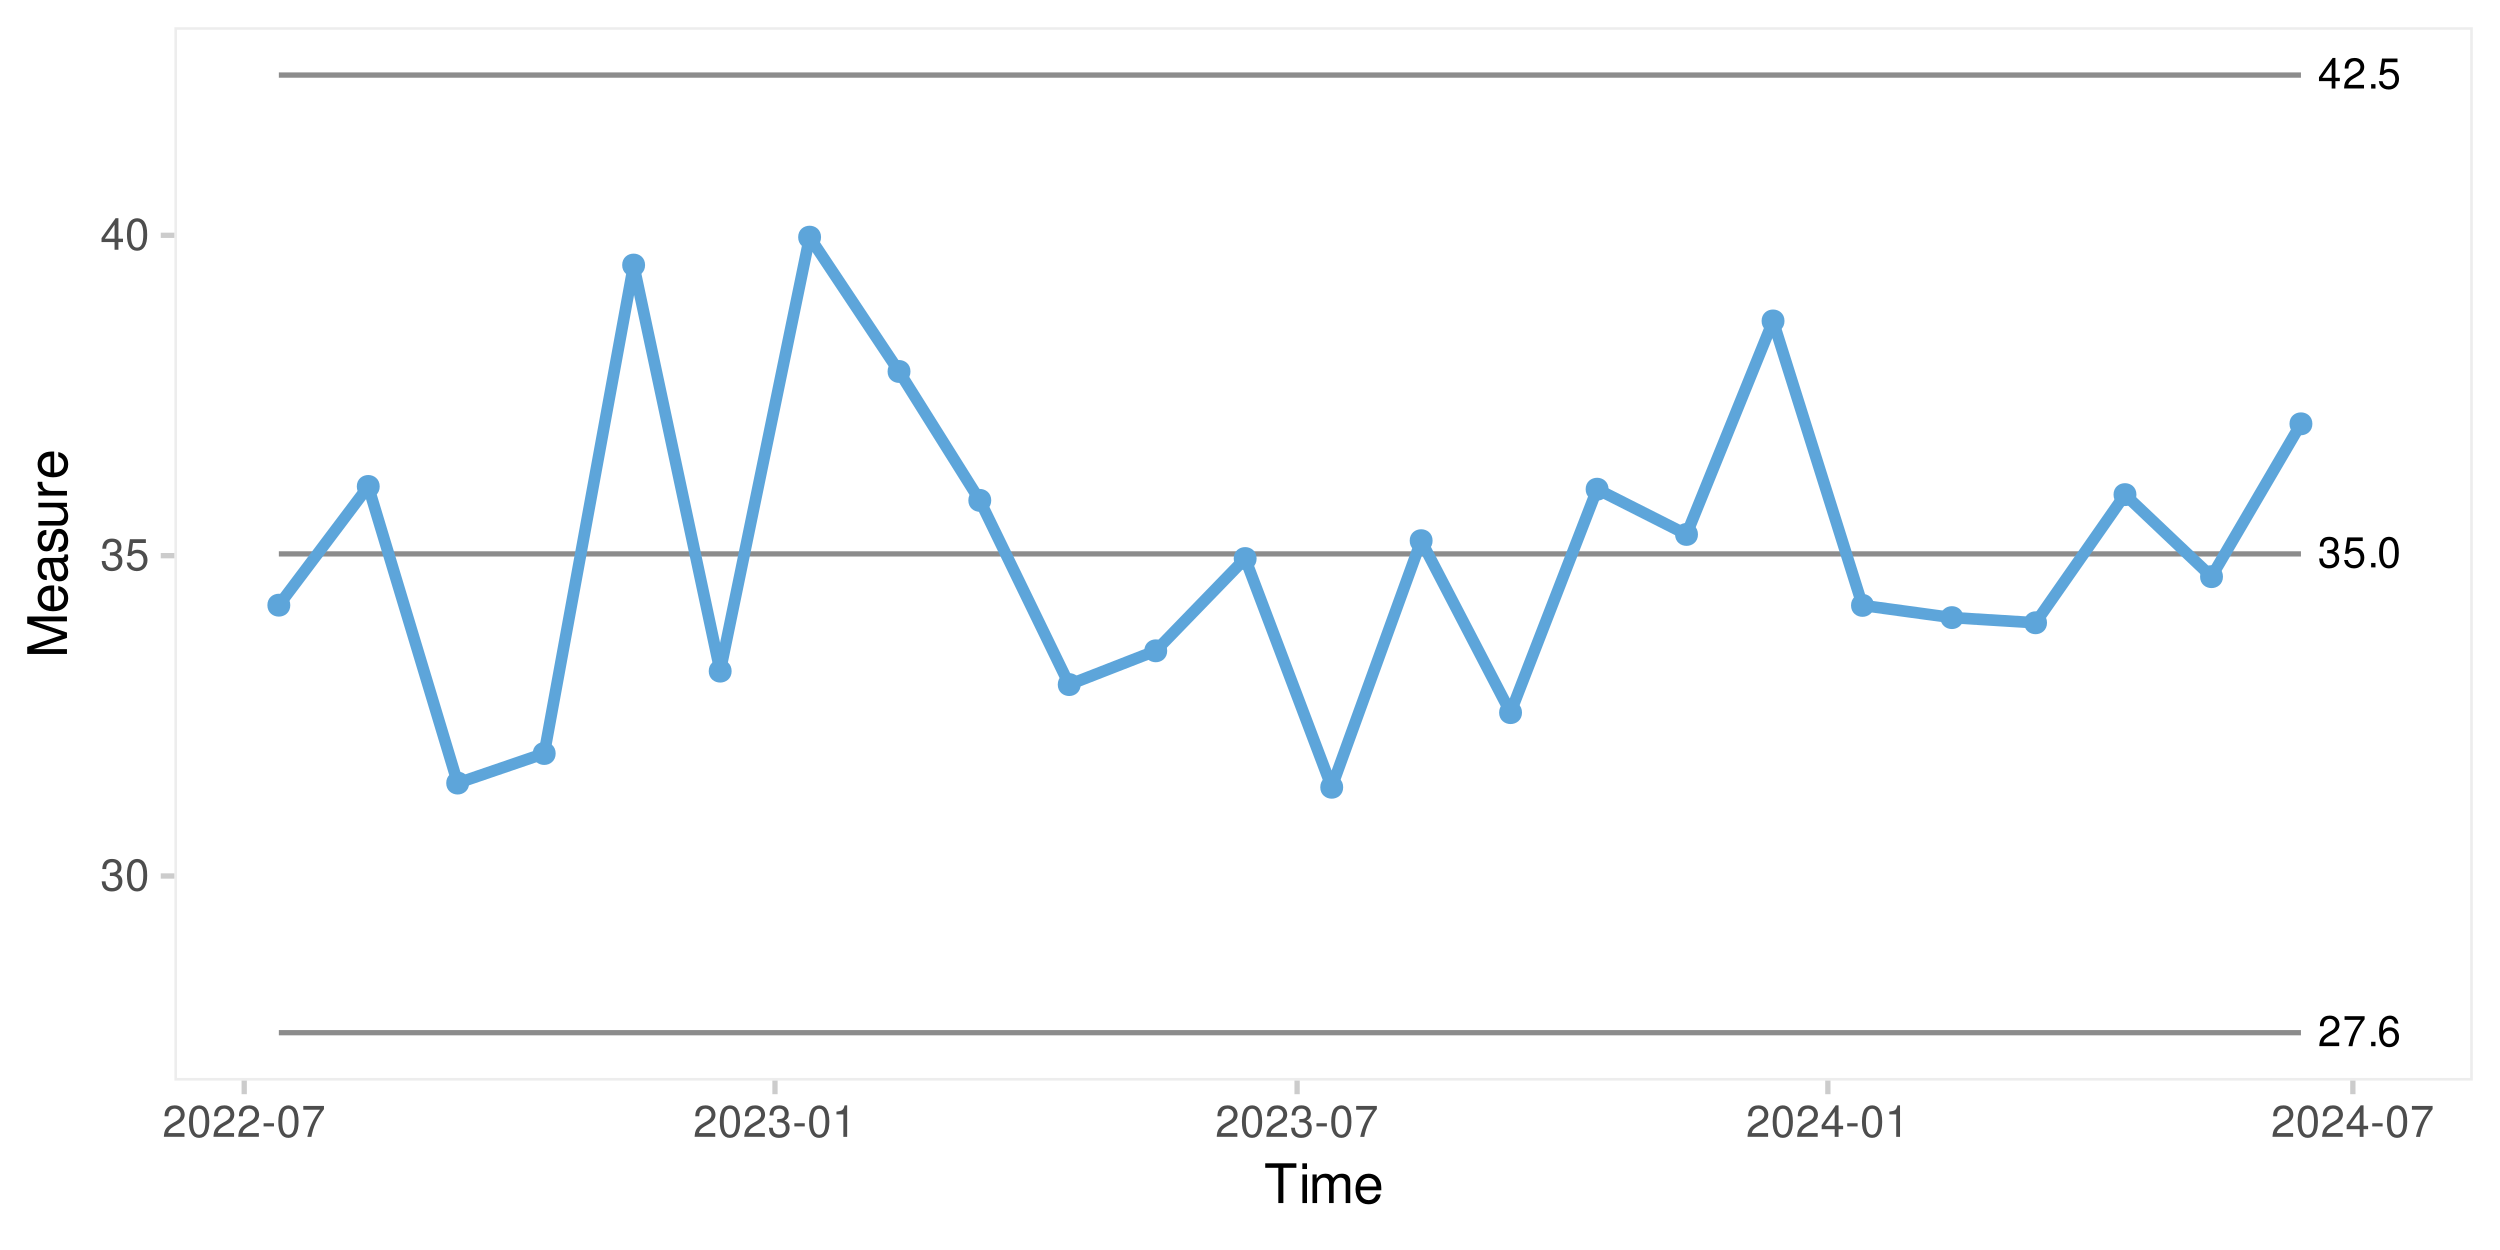
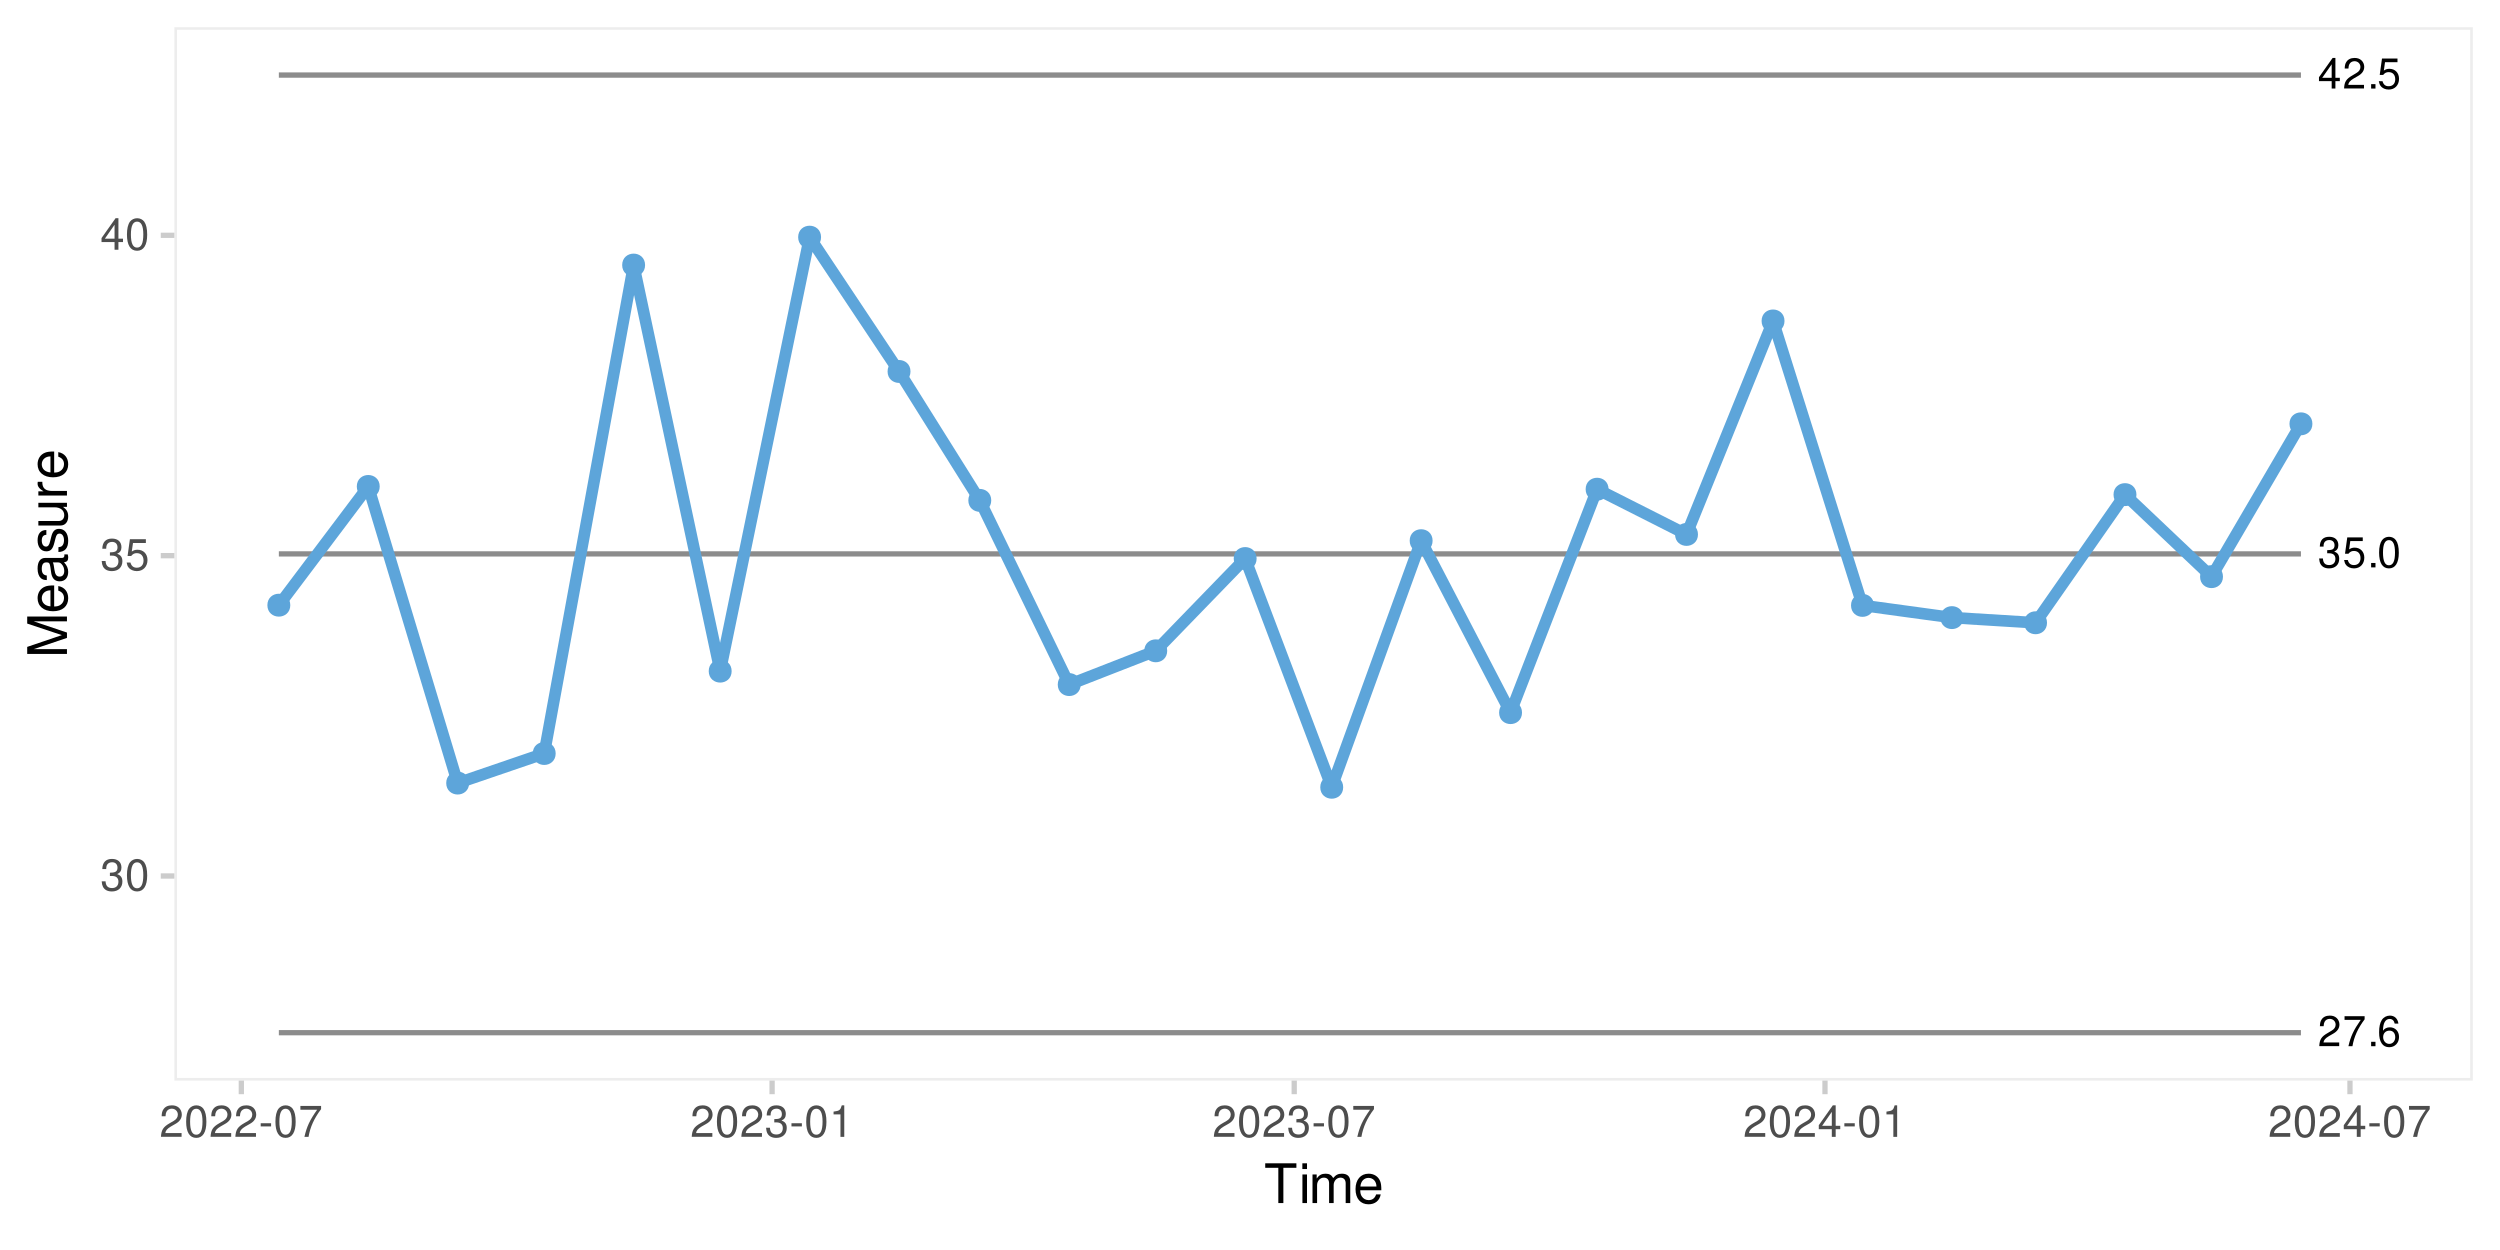
<svg xmlns="http://www.w3.org/2000/svg" xmlns:xlink="http://www.w3.org/1999/xlink" width="504pt" height="252pt" viewBox="0 0 504 252" version="1.1">
  <defs>
    <g>
      <symbol overflow="visible" id="glyph0-0">
        <path style="stroke:none;" d="" />
      </symbol>
      <symbol overflow="visible" id="glyph0-1">
        <path style="stroke:none;" d="M 4.312 -0.75 L 1.141 -0.75 C 1.219 -1.25 1.484 -1.578 2.234 -2.031 L 3.078 -2.516 C 3.922 -2.984 4.359 -3.609 4.359 -4.375 C 4.359 -4.875 4.156 -5.359 3.797 -5.688 C 3.438 -6.016 3 -6.172 2.422 -6.172 C 1.656 -6.172 1.078 -5.891 0.75 -5.359 C 0.531 -5.047 0.438 -4.656 0.422 -4.031 L 1.172 -4.031 C 1.203 -4.453 1.25 -4.703 1.359 -4.906 C 1.547 -5.281 1.938 -5.516 2.391 -5.516 C 3.078 -5.516 3.594 -5.016 3.594 -4.344 C 3.594 -3.859 3.312 -3.422 2.766 -3.125 L 1.984 -2.656 C 0.719 -1.938 0.359 -1.359 0.297 -0.016 L 4.312 -0.016 Z M 4.312 -0.75 " />
      </symbol>
      <symbol overflow="visible" id="glyph0-2">
        <path style="stroke:none;" d="M 4.438 -6.047 L 0.391 -6.047 L 0.391 -5.312 L 3.656 -5.312 C 2.219 -3.25 1.625 -1.984 1.172 0 L 1.984 0 C 2.312 -1.938 3.078 -3.594 4.438 -5.422 Z M 4.438 -6.047 " />
      </symbol>
      <symbol overflow="visible" id="glyph0-3">
        <path style="stroke:none;" d="M 1.625 -0.891 L 0.75 -0.891 L 0.75 0 L 1.625 0 Z M 1.625 -0.891 " />
      </symbol>
      <symbol overflow="visible" id="glyph0-4">
        <path style="stroke:none;" d="M 4.25 -4.562 C 4.109 -5.578 3.453 -6.172 2.531 -6.172 C 1.875 -6.172 1.266 -5.844 0.906 -5.297 C 0.531 -4.688 0.359 -3.938 0.359 -2.812 C 0.359 -1.781 0.516 -1.125 0.875 -0.578 C 1.203 -0.062 1.734 0.203 2.391 0.203 C 3.547 0.203 4.375 -0.672 4.375 -1.875 C 4.375 -3 3.609 -3.812 2.531 -3.812 C 1.922 -3.812 1.453 -3.578 1.141 -3.125 C 1.141 -4.656 1.625 -5.5 2.484 -5.5 C 3.016 -5.5 3.375 -5.156 3.5 -4.562 Z M 2.438 -3.141 C 3.156 -3.141 3.609 -2.625 3.609 -1.812 C 3.609 -1.031 3.094 -0.469 2.406 -0.469 C 1.703 -0.469 1.172 -1.062 1.172 -1.844 C 1.172 -2.609 1.688 -3.141 2.438 -3.141 Z M 2.438 -3.141 " />
      </symbol>
      <symbol overflow="visible" id="glyph0-5">
        <path style="stroke:none;" d="M 2.797 -1.5 L 2.797 0 L 3.547 0 L 3.547 -1.5 L 4.438 -1.5 L 4.438 -2.172 L 3.547 -2.172 L 3.547 -6.172 L 2.984 -6.172 L 0.234 -2.281 L 0.234 -1.5 Z M 2.797 -2.172 L 0.891 -2.172 L 2.797 -4.891 Z M 2.797 -2.172 " />
      </symbol>
      <symbol overflow="visible" id="glyph0-6">
        <path style="stroke:none;" d="M 4.062 -6.047 L 0.938 -6.047 L 0.484 -2.75 L 1.172 -2.75 C 1.531 -3.172 1.812 -3.312 2.297 -3.312 C 3.109 -3.312 3.609 -2.766 3.609 -1.875 C 3.609 -1 3.109 -0.469 2.281 -0.469 C 1.625 -0.469 1.234 -0.797 1.047 -1.484 L 0.297 -1.484 C 0.406 -0.984 0.484 -0.75 0.672 -0.531 C 1 -0.062 1.625 0.203 2.297 0.203 C 3.531 0.203 4.375 -0.688 4.375 -1.969 C 4.375 -3.172 3.578 -3.984 2.422 -3.984 C 2 -3.984 1.656 -3.875 1.312 -3.625 L 1.547 -5.312 L 4.062 -5.312 Z M 4.062 -6.047 " />
      </symbol>
      <symbol overflow="visible" id="glyph0-7">
        <path style="stroke:none;" d="M 1.891 -2.844 L 2.297 -2.844 C 3.109 -2.844 3.547 -2.453 3.547 -1.719 C 3.547 -0.938 3.078 -0.469 2.297 -0.469 C 1.469 -0.469 1.078 -0.891 1.031 -1.797 L 0.266 -1.797 C 0.312 -1.297 0.391 -0.969 0.531 -0.703 C 0.859 -0.109 1.438 0.203 2.266 0.203 C 3.516 0.203 4.312 -0.547 4.312 -1.719 C 4.312 -2.516 4.016 -2.938 3.297 -3.188 C 3.859 -3.422 4.141 -3.844 4.141 -4.469 C 4.141 -5.531 3.453 -6.172 2.297 -6.172 C 1.078 -6.172 0.422 -5.484 0.406 -4.188 L 1.156 -4.188 C 1.156 -4.562 1.188 -4.766 1.281 -4.953 C 1.453 -5.312 1.828 -5.516 2.297 -5.516 C 2.969 -5.516 3.375 -5.109 3.375 -4.438 C 3.375 -4.016 3.219 -3.75 2.891 -3.594 C 2.672 -3.516 2.406 -3.484 1.891 -3.469 Z M 1.891 -2.844 " />
      </symbol>
      <symbol overflow="visible" id="glyph0-8">
        <path style="stroke:none;" d="M 2.344 -6.172 C 1.781 -6.172 1.266 -5.906 0.953 -5.5 C 0.562 -4.953 0.359 -4.125 0.359 -2.984 C 0.359 -0.906 1.047 0.203 2.344 0.203 C 3.625 0.203 4.328 -0.906 4.328 -2.938 C 4.328 -4.125 4.141 -4.938 3.734 -5.5 C 3.422 -5.922 2.922 -6.172 2.344 -6.172 Z M 2.344 -5.5 C 3.156 -5.5 3.562 -4.672 3.562 -3 C 3.562 -1.25 3.172 -0.422 2.328 -0.422 C 1.531 -0.422 1.141 -1.281 1.141 -2.984 C 1.141 -4.672 1.531 -5.5 2.344 -5.5 Z M 2.344 -5.5 " />
      </symbol>
      <symbol overflow="visible" id="glyph1-0">
        <path style="stroke:none;" d="" />
      </symbol>
      <symbol overflow="visible" id="glyph1-1">
        <path style="stroke:none;" d="M 1.938 -2.922 L 2.359 -2.922 C 3.203 -2.922 3.656 -2.531 3.656 -1.766 C 3.656 -0.969 3.172 -0.484 2.375 -0.484 C 1.516 -0.484 1.109 -0.922 1.062 -1.844 L 0.281 -1.844 C 0.312 -1.344 0.406 -1 0.547 -0.719 C 0.875 -0.109 1.484 0.203 2.344 0.203 C 3.625 0.203 4.453 -0.578 4.453 -1.781 C 4.453 -2.594 4.141 -3.031 3.391 -3.297 C 3.969 -3.531 4.266 -3.969 4.266 -4.609 C 4.266 -5.703 3.547 -6.359 2.359 -6.359 C 1.109 -6.359 0.438 -5.656 0.406 -4.312 L 1.188 -4.312 C 1.203 -4.703 1.234 -4.922 1.328 -5.109 C 1.5 -5.469 1.891 -5.688 2.375 -5.688 C 3.062 -5.688 3.469 -5.266 3.469 -4.578 C 3.469 -4.141 3.312 -3.859 2.969 -3.719 C 2.766 -3.625 2.484 -3.594 1.938 -3.578 Z M 1.938 -2.922 " />
      </symbol>
      <symbol overflow="visible" id="glyph1-2">
        <path style="stroke:none;" d="M 2.422 -6.359 C 1.844 -6.359 1.312 -6.094 0.984 -5.672 C 0.578 -5.109 0.375 -4.25 0.375 -3.078 C 0.375 -0.938 1.078 0.203 2.422 0.203 C 3.734 0.203 4.453 -0.938 4.453 -3.031 C 4.453 -4.25 4.266 -5.078 3.859 -5.672 C 3.531 -6.109 3.016 -6.359 2.422 -6.359 Z M 2.422 -5.672 C 3.25 -5.672 3.672 -4.828 3.672 -3.094 C 3.672 -1.281 3.266 -0.438 2.406 -0.438 C 1.578 -0.438 1.172 -1.312 1.172 -3.062 C 1.172 -4.828 1.578 -5.672 2.422 -5.672 Z M 2.422 -5.672 " />
      </symbol>
      <symbol overflow="visible" id="glyph1-3">
        <path style="stroke:none;" d="M 4.188 -6.234 L 0.969 -6.234 L 0.5 -2.844 L 1.219 -2.844 C 1.578 -3.266 1.875 -3.422 2.359 -3.422 C 3.203 -3.422 3.719 -2.844 3.719 -1.922 C 3.719 -1.031 3.203 -0.484 2.359 -0.484 C 1.688 -0.484 1.266 -0.828 1.078 -1.531 L 0.312 -1.531 C 0.406 -1.016 0.5 -0.781 0.688 -0.547 C 1.031 -0.078 1.672 0.203 2.375 0.203 C 3.641 0.203 4.516 -0.719 4.516 -2.031 C 4.516 -3.266 3.688 -4.109 2.5 -4.109 C 2.062 -4.109 1.703 -4 1.344 -3.734 L 1.594 -5.469 L 4.188 -5.469 Z M 4.188 -6.234 " />
      </symbol>
      <symbol overflow="visible" id="glyph1-4">
        <path style="stroke:none;" d="M 2.875 -1.547 L 2.875 0 L 3.656 0 L 3.656 -1.547 L 4.578 -1.547 L 4.578 -2.234 L 3.656 -2.234 L 3.656 -6.359 L 3.078 -6.359 L 0.25 -2.359 L 0.25 -1.547 Z M 2.875 -2.234 L 0.922 -2.234 L 2.875 -5.047 Z M 2.875 -2.234 " />
      </symbol>
      <symbol overflow="visible" id="glyph1-5">
        <path style="stroke:none;" d="M 4.453 -0.766 L 1.172 -0.766 C 1.25 -1.297 1.531 -1.625 2.297 -2.094 L 3.172 -2.594 C 4.047 -3.062 4.5 -3.719 4.5 -4.5 C 4.5 -5.031 4.281 -5.531 3.922 -5.875 C 3.547 -6.203 3.094 -6.359 2.5 -6.359 C 1.703 -6.359 1.125 -6.078 0.781 -5.531 C 0.547 -5.203 0.453 -4.797 0.438 -4.156 L 1.219 -4.156 C 1.234 -4.594 1.297 -4.844 1.406 -5.062 C 1.594 -5.438 2 -5.688 2.469 -5.688 C 3.172 -5.688 3.703 -5.172 3.703 -4.484 C 3.703 -3.969 3.406 -3.531 2.859 -3.219 L 2.047 -2.75 C 0.75 -2 0.375 -1.406 0.297 -0.016 L 4.453 -0.016 Z M 4.453 -0.766 " />
      </symbol>
      <symbol overflow="visible" id="glyph1-6">
        <path style="stroke:none;" d="M 2.5 -2.75 L 0.406 -2.75 L 0.406 -2.109 L 2.5 -2.109 Z M 2.5 -2.75 " />
      </symbol>
      <symbol overflow="visible" id="glyph1-7">
        <path style="stroke:none;" d="M 4.578 -6.234 L 0.406 -6.234 L 0.406 -5.469 L 3.781 -5.469 C 2.281 -3.359 1.688 -2.047 1.219 0 L 2.047 0 C 2.391 -2 3.172 -3.719 4.578 -5.594 Z M 4.578 -6.234 " />
      </symbol>
      <symbol overflow="visible" id="glyph1-8">
        <path style="stroke:none;" d="M 2.281 -4.531 L 2.281 0 L 3.047 0 L 3.047 -6.359 L 2.547 -6.359 C 2.266 -5.391 2.094 -5.25 0.891 -5.094 L 0.891 -4.531 Z M 2.281 -4.531 " />
      </symbol>
      <symbol overflow="visible" id="glyph2-0">
        <path style="stroke:none;" d="" />
      </symbol>
      <symbol overflow="visible" id="glyph2-1">
        <path style="stroke:none;" d="M 3.891 -7.109 L 6.516 -7.109 L 6.516 -8.016 L 0.234 -8.016 L 0.234 -7.109 L 2.875 -7.109 L 2.875 0 L 3.891 0 Z M 3.891 -7.109 " />
      </symbol>
      <symbol overflow="visible" id="glyph2-2">
        <path style="stroke:none;" d="M 1.656 -5.766 L 0.734 -5.766 L 0.734 0 L 1.656 0 Z M 1.656 -8.016 L 0.719 -8.016 L 0.719 -6.859 L 1.656 -6.859 Z M 1.656 -8.016 " />
      </symbol>
      <symbol overflow="visible" id="glyph2-3">
        <path style="stroke:none;" d="M 0.766 -5.766 L 0.766 0 L 1.688 0 L 1.688 -3.625 C 1.688 -4.453 2.297 -5.125 3.047 -5.125 C 3.734 -5.125 4.109 -4.703 4.109 -3.969 L 4.109 0 L 5.031 0 L 5.031 -3.625 C 5.031 -4.453 5.641 -5.125 6.391 -5.125 C 7.062 -5.125 7.453 -4.703 7.453 -3.969 L 7.453 0 L 8.375 0 L 8.375 -4.328 C 8.375 -5.359 7.781 -5.922 6.703 -5.922 C 5.938 -5.922 5.484 -5.703 4.938 -5.047 C 4.594 -5.672 4.141 -5.922 3.391 -5.922 C 2.625 -5.922 2.094 -5.641 1.609 -4.953 L 1.609 -5.766 Z M 0.766 -5.766 " />
      </symbol>
      <symbol overflow="visible" id="glyph2-4">
        <path style="stroke:none;" d="M 5.641 -2.578 C 5.641 -3.453 5.578 -3.984 5.406 -4.406 C 5.031 -5.359 4.156 -5.922 3.078 -5.922 C 1.469 -5.922 0.438 -4.703 0.438 -2.812 C 0.438 -0.906 1.438 0.25 3.062 0.25 C 4.375 0.25 5.297 -0.5 5.516 -1.75 L 4.594 -1.75 C 4.344 -0.984 3.828 -0.594 3.094 -0.594 C 2.516 -0.594 2.016 -0.859 1.703 -1.344 C 1.484 -1.672 1.406 -2 1.391 -2.578 Z M 1.422 -3.328 C 1.5 -4.391 2.141 -5.078 3.062 -5.078 C 4 -5.078 4.656 -4.359 4.656 -3.328 Z M 1.422 -3.328 " />
      </symbol>
      <symbol overflow="visible" id="glyph3-0">
        <path style="stroke:none;" d="" />
      </symbol>
      <symbol overflow="visible" id="glyph3-1">
        <path style="stroke:none;" d="M 0 -5.141 L -6.719 -7.406 L 0 -7.406 L 0 -8.375 L -8.016 -8.375 L -8.016 -6.953 L -1.031 -4.625 L -8.016 -2.25 L -8.016 -0.828 L 0 -0.828 L 0 -1.797 L -6.719 -1.797 L 0 -4.062 Z M 0 -5.141 " />
      </symbol>
      <symbol overflow="visible" id="glyph3-2">
        <path style="stroke:none;" d="M -2.578 -5.641 C -3.453 -5.641 -3.984 -5.578 -4.406 -5.406 C -5.359 -5.031 -5.922 -4.156 -5.922 -3.078 C -5.922 -1.469 -4.703 -0.438 -2.812 -0.438 C -0.906 -0.438 0.25 -1.438 0.25 -3.062 C 0.25 -4.375 -0.5 -5.297 -1.75 -5.516 L -1.75 -4.594 C -0.984 -4.344 -0.594 -3.828 -0.594 -3.094 C -0.594 -2.516 -0.859 -2.016 -1.344 -1.703 C -1.672 -1.484 -2 -1.406 -2.578 -1.391 Z M -3.328 -1.422 C -4.391 -1.5 -5.078 -2.141 -5.078 -3.062 C -5.078 -4 -4.359 -4.656 -3.328 -4.656 Z M -3.328 -1.422 " />
      </symbol>
      <symbol overflow="visible" id="glyph3-3">
        <path style="stroke:none;" d="M -0.531 -5.891 C -0.516 -5.781 -0.516 -5.734 -0.516 -5.688 C -0.516 -5.375 -0.688 -5.188 -0.969 -5.188 L -4.359 -5.188 C -5.375 -5.188 -5.922 -4.438 -5.922 -3.031 C -5.922 -2.172 -5.688 -1.5 -5.266 -1.109 C -4.969 -0.844 -4.625 -0.734 -4.062 -0.719 L -4.062 -1.641 C -4.766 -1.719 -5.078 -2.141 -5.078 -2.984 C -5.078 -3.828 -4.781 -4.281 -4.219 -4.281 L -3.984 -4.281 C -3.594 -4.266 -3.438 -4.062 -3.344 -3.328 C -3.172 -2.031 -3.141 -1.828 -2.984 -1.469 C -2.703 -0.797 -2.203 -0.469 -1.453 -0.469 C -0.406 -0.469 0.25 -1.188 0.25 -2.359 C 0.25 -3.078 0 -3.656 -0.594 -4.312 C 0 -4.375 0.25 -4.656 0.25 -5.266 C 0.25 -5.453 0.234 -5.578 0.156 -5.891 Z M -1.812 -4.281 C -1.5 -4.281 -1.312 -4.188 -1.062 -3.922 C -0.719 -3.547 -0.547 -3.094 -0.547 -2.547 C -0.547 -1.844 -0.891 -1.422 -1.469 -1.422 C -2.078 -1.422 -2.391 -1.812 -2.531 -2.812 C -2.656 -3.781 -2.703 -3.969 -2.844 -4.281 Z M -1.812 -4.281 " />
      </symbol>
      <symbol overflow="visible" id="glyph3-4">
        <path style="stroke:none;" d="M -4.156 -4.812 C -5.297 -4.812 -5.922 -4.062 -5.922 -2.734 C -5.922 -1.391 -5.234 -0.516 -4.172 -0.516 C -3.266 -0.516 -2.844 -0.984 -2.516 -2.344 L -2.297 -3.203 C -2.141 -3.844 -1.906 -4.094 -1.5 -4.094 C -0.953 -4.094 -0.594 -3.547 -0.594 -2.75 C -0.594 -2.25 -0.734 -1.844 -0.984 -1.609 C -1.141 -1.469 -1.312 -1.391 -1.719 -1.344 L -1.719 -0.375 C -0.391 -0.422 0.25 -1.172 0.25 -2.672 C 0.25 -4.125 -0.469 -5.047 -1.578 -5.047 C -2.438 -5.047 -2.906 -4.562 -3.172 -3.422 L -3.391 -2.547 C -3.562 -1.797 -3.812 -1.469 -4.219 -1.469 C -4.75 -1.469 -5.078 -1.953 -5.078 -2.688 C -5.078 -3.438 -4.766 -3.828 -4.156 -3.844 Z M -4.156 -4.812 " />
      </symbol>
      <symbol overflow="visible" id="glyph3-5">
        <path style="stroke:none;" d="M 0 -5.297 L -5.766 -5.297 L -5.766 -4.391 L -2.5 -4.391 C -1.312 -4.391 -0.547 -3.766 -0.547 -2.812 C -0.547 -2.094 -0.984 -1.625 -1.688 -1.625 L -5.766 -1.625 L -5.766 -0.719 L -1.312 -0.719 C -0.359 -0.719 0.25 -1.438 0.25 -2.547 C 0.25 -3.406 -0.047 -3.938 -0.797 -4.484 L 0 -4.484 Z M 0 -5.297 " />
      </symbol>
      <symbol overflow="visible" id="glyph3-6">
        <path style="stroke:none;" d="M -5.766 -0.766 L 0 -0.766 L 0 -1.688 L -2.984 -1.688 C -4.375 -1.688 -5 -2.266 -4.969 -3.531 L -5.891 -3.531 C -5.922 -3.375 -5.922 -3.281 -5.922 -3.172 C -5.922 -2.578 -5.578 -2.141 -4.719 -1.609 L -5.766 -1.609 Z M -5.766 -0.766 " />
      </symbol>
    </g>
    <clipPath id="clip1">
      <path d="M 35.152 5.48 L 498.523 5.48 L 498.523 217.852 L 35.152 217.852 Z M 35.152 5.48 " />
    </clipPath>
    <clipPath id="clip2">
      <path d="M 35.152 5.48 L 498.523 5.48 L 498.523 217.852 L 35.152 217.852 Z M 35.152 5.48 " />
    </clipPath>
  </defs>
  <g id="surface5">
    <rect x="0" y="0" width="504" height="252" style="fill:rgb(100%,100%,100%);fill-opacity:1;stroke:none;" />
    <rect x="0" y="0" width="504" height="252" style="fill:rgb(100%,100%,100%);fill-opacity:1;stroke:none;" />
    <path style="fill:none;stroke-width:1.067;stroke-linecap:round;stroke-linejoin:round;stroke:rgb(100%,100%,100%);stroke-opacity:1;stroke-miterlimit:10;" d="M 0 252 L 504 252 L 504 0 L 0 0 Z M 0 252 " />
    <g clip-path="url(#clip1)" clip-rule="nonzero">
      <path style=" stroke:none;fill-rule:nonzero;fill:rgb(100%,100%,100%);fill-opacity:1;" d="M 35.152 217.848 L 498.523 217.848 L 498.523 5.477 L 35.152 5.477 Z M 35.152 217.848 " />
    </g>
    <path style="fill:none;stroke-width:1.067;stroke-linecap:butt;stroke-linejoin:round;stroke:rgb(54.902%,54.902%,54.902%);stroke-opacity:1;stroke-miterlimit:10;" d="M 56.215 208.195 L 463.871 208.195 " />
    <path style="fill:none;stroke-width:1.067;stroke-linecap:butt;stroke-linejoin:round;stroke:rgb(54.902%,54.902%,54.902%);stroke-opacity:1;stroke-miterlimit:10;" d="M 56.215 15.133 L 463.871 15.133 " />
    <path style="fill:none;stroke-width:1.067;stroke-linecap:butt;stroke-linejoin:round;stroke:rgb(54.902%,54.902%,54.902%);stroke-opacity:1;stroke-miterlimit:10;" d="M 56.215 111.664 L 463.871 111.664 " />
    <path style="fill:none;stroke-width:2.347;stroke-linecap:butt;stroke-linejoin:round;stroke:rgb(36.471%,64.706%,85.49%);stroke-opacity:1;stroke-miterlimit:10;" d="M 56.215 122.004 L 74.242 98.07 L 92.27 157.867 L 109.715 151.902 L 127.742 53.438 L 145.188 135.301 L 163.215 47.812 L 181.242 74.887 L 197.527 100.875 L 215.555 138.012 L 233 131.203 L 251.027 112.602 L 268.473 158.711 L 286.5 109.004 L 304.527 143.66 L 321.977 98.625 L 340.004 107.742 L 357.449 64.703 L 375.477 122.047 L 393.504 124.512 L 410.367 125.551 L 428.395 99.719 L 445.844 116.254 L 463.871 85.441 " />
    <path style="fill-rule:nonzero;fill:rgb(36.471%,64.706%,85.49%);fill-opacity:1;stroke-width:0.709;stroke-linecap:round;stroke-linejoin:round;stroke:rgb(36.471%,64.706%,85.49%);stroke-opacity:1;stroke-miterlimit:10;" d="M 58.168 122.004 C 58.168 124.609 54.258 124.609 54.258 122.004 C 54.258 119.398 58.168 119.398 58.168 122.004 " />
    <path style="fill-rule:nonzero;fill:rgb(36.471%,64.706%,85.49%);fill-opacity:1;stroke-width:0.709;stroke-linecap:round;stroke-linejoin:round;stroke:rgb(36.471%,64.706%,85.49%);stroke-opacity:1;stroke-miterlimit:10;" d="M 76.195 98.07 C 76.195 100.68 72.285 100.68 72.285 98.07 C 72.285 95.465 76.195 95.465 76.195 98.07 " />
    <path style="fill-rule:nonzero;fill:rgb(36.471%,64.706%,85.49%);fill-opacity:1;stroke-width:0.709;stroke-linecap:round;stroke-linejoin:round;stroke:rgb(36.471%,64.706%,85.49%);stroke-opacity:1;stroke-miterlimit:10;" d="M 94.223 157.867 C 94.223 160.473 90.312 160.473 90.312 157.867 C 90.312 155.262 94.223 155.262 94.223 157.867 " />
    <path style="fill-rule:nonzero;fill:rgb(36.471%,64.706%,85.49%);fill-opacity:1;stroke-width:0.709;stroke-linecap:round;stroke-linejoin:round;stroke:rgb(36.471%,64.706%,85.49%);stroke-opacity:1;stroke-miterlimit:10;" d="M 111.668 151.902 C 111.668 154.512 107.758 154.512 107.758 151.902 C 107.758 149.297 111.668 149.297 111.668 151.902 " />
    <path style="fill-rule:nonzero;fill:rgb(36.471%,64.706%,85.49%);fill-opacity:1;stroke-width:0.709;stroke-linecap:round;stroke-linejoin:round;stroke:rgb(36.471%,64.706%,85.49%);stroke-opacity:1;stroke-miterlimit:10;" d="M 129.695 53.438 C 129.695 56.043 125.785 56.043 125.785 53.438 C 125.785 50.832 129.695 50.832 129.695 53.438 " />
    <path style="fill-rule:nonzero;fill:rgb(36.471%,64.706%,85.49%);fill-opacity:1;stroke-width:0.709;stroke-linecap:round;stroke-linejoin:round;stroke:rgb(36.471%,64.706%,85.49%);stroke-opacity:1;stroke-miterlimit:10;" d="M 147.145 135.301 C 147.145 137.906 143.234 137.906 143.234 135.301 C 143.234 132.695 147.145 132.695 147.145 135.301 " />
    <path style="fill-rule:nonzero;fill:rgb(36.471%,64.706%,85.49%);fill-opacity:1;stroke-width:0.709;stroke-linecap:round;stroke-linejoin:round;stroke:rgb(36.471%,64.706%,85.49%);stroke-opacity:1;stroke-miterlimit:10;" d="M 165.172 47.812 C 165.172 50.422 161.262 50.422 161.262 47.812 C 161.262 45.207 165.172 45.207 165.172 47.812 " />
    <path style="fill-rule:nonzero;fill:rgb(36.471%,64.706%,85.49%);fill-opacity:1;stroke-width:0.709;stroke-linecap:round;stroke-linejoin:round;stroke:rgb(36.471%,64.706%,85.49%);stroke-opacity:1;stroke-miterlimit:10;" d="M 183.199 74.887 C 183.199 77.492 179.289 77.492 179.289 74.887 C 179.289 72.281 183.199 72.281 183.199 74.887 " />
    <path style="fill-rule:nonzero;fill:rgb(36.471%,64.706%,85.49%);fill-opacity:1;stroke-width:0.709;stroke-linecap:round;stroke-linejoin:round;stroke:rgb(36.471%,64.706%,85.49%);stroke-opacity:1;stroke-miterlimit:10;" d="M 199.48 100.875 C 199.48 103.48 195.57 103.48 195.57 100.875 C 195.57 98.27 199.48 98.27 199.48 100.875 " />
    <path style="fill-rule:nonzero;fill:rgb(36.471%,64.706%,85.49%);fill-opacity:1;stroke-width:0.709;stroke-linecap:round;stroke-linejoin:round;stroke:rgb(36.471%,64.706%,85.49%);stroke-opacity:1;stroke-miterlimit:10;" d="M 217.508 138.012 C 217.508 140.617 213.598 140.617 213.598 138.012 C 213.598 135.406 217.508 135.406 217.508 138.012 " />
    <path style="fill-rule:nonzero;fill:rgb(36.471%,64.706%,85.49%);fill-opacity:1;stroke-width:0.709;stroke-linecap:round;stroke-linejoin:round;stroke:rgb(36.471%,64.706%,85.49%);stroke-opacity:1;stroke-miterlimit:10;" d="M 234.953 131.203 C 234.953 133.809 231.047 133.809 231.047 131.203 C 231.047 128.598 234.953 128.598 234.953 131.203 " />
    <path style="fill-rule:nonzero;fill:rgb(36.471%,64.706%,85.49%);fill-opacity:1;stroke-width:0.709;stroke-linecap:round;stroke-linejoin:round;stroke:rgb(36.471%,64.706%,85.49%);stroke-opacity:1;stroke-miterlimit:10;" d="M 252.98 112.602 C 252.98 115.207 249.074 115.207 249.074 112.602 C 249.074 109.996 252.98 109.996 252.98 112.602 " />
    <path style="fill-rule:nonzero;fill:rgb(36.471%,64.706%,85.49%);fill-opacity:1;stroke-width:0.709;stroke-linecap:round;stroke-linejoin:round;stroke:rgb(36.471%,64.706%,85.49%);stroke-opacity:1;stroke-miterlimit:10;" d="M 270.43 158.711 C 270.43 161.316 266.52 161.316 266.52 158.711 C 266.52 156.105 270.43 156.105 270.43 158.711 " />
    <path style="fill-rule:nonzero;fill:rgb(36.471%,64.706%,85.49%);fill-opacity:1;stroke-width:0.709;stroke-linecap:round;stroke-linejoin:round;stroke:rgb(36.471%,64.706%,85.49%);stroke-opacity:1;stroke-miterlimit:10;" d="M 288.457 109.004 C 288.457 111.613 284.547 111.613 284.547 109.004 C 284.547 106.398 288.457 106.398 288.457 109.004 " />
    <path style="fill-rule:nonzero;fill:rgb(36.471%,64.706%,85.49%);fill-opacity:1;stroke-width:0.709;stroke-linecap:round;stroke-linejoin:round;stroke:rgb(36.471%,64.706%,85.49%);stroke-opacity:1;stroke-miterlimit:10;" d="M 306.484 143.66 C 306.484 146.27 302.574 146.27 302.574 143.66 C 302.574 141.055 306.484 141.055 306.484 143.66 " />
    <path style="fill-rule:nonzero;fill:rgb(36.471%,64.706%,85.49%);fill-opacity:1;stroke-width:0.709;stroke-linecap:round;stroke-linejoin:round;stroke:rgb(36.471%,64.706%,85.49%);stroke-opacity:1;stroke-miterlimit:10;" d="M 323.93 98.625 C 323.93 101.23 320.02 101.23 320.02 98.625 C 320.02 96.02 323.93 96.02 323.93 98.625 " />
    <path style="fill-rule:nonzero;fill:rgb(36.471%,64.706%,85.49%);fill-opacity:1;stroke-width:0.709;stroke-linecap:round;stroke-linejoin:round;stroke:rgb(36.471%,64.706%,85.49%);stroke-opacity:1;stroke-miterlimit:10;" d="M 341.957 107.742 C 341.957 110.348 338.047 110.348 338.047 107.742 C 338.047 105.137 341.957 105.137 341.957 107.742 " />
    <path style="fill-rule:nonzero;fill:rgb(36.471%,64.706%,85.49%);fill-opacity:1;stroke-width:0.709;stroke-linecap:round;stroke-linejoin:round;stroke:rgb(36.471%,64.706%,85.49%);stroke-opacity:1;stroke-miterlimit:10;" d="M 359.402 64.703 C 359.402 67.309 355.492 67.309 355.492 64.703 C 355.492 62.098 359.402 62.098 359.402 64.703 " />
    <path style="fill-rule:nonzero;fill:rgb(36.471%,64.706%,85.49%);fill-opacity:1;stroke-width:0.709;stroke-linecap:round;stroke-linejoin:round;stroke:rgb(36.471%,64.706%,85.49%);stroke-opacity:1;stroke-miterlimit:10;" d="M 377.43 122.047 C 377.43 124.656 373.52 124.656 373.52 122.047 C 373.52 119.441 377.43 119.441 377.43 122.047 " />
    <path style="fill-rule:nonzero;fill:rgb(36.471%,64.706%,85.49%);fill-opacity:1;stroke-width:0.709;stroke-linecap:round;stroke-linejoin:round;stroke:rgb(36.471%,64.706%,85.49%);stroke-opacity:1;stroke-miterlimit:10;" d="M 395.457 124.512 C 395.457 127.117 391.551 127.117 391.551 124.512 C 391.551 121.906 395.457 121.906 395.457 124.512 " />
    <path style="fill-rule:nonzero;fill:rgb(36.471%,64.706%,85.49%);fill-opacity:1;stroke-width:0.709;stroke-linecap:round;stroke-linejoin:round;stroke:rgb(36.471%,64.706%,85.49%);stroke-opacity:1;stroke-miterlimit:10;" d="M 412.324 125.551 C 412.324 128.156 408.414 128.156 408.414 125.551 C 408.414 122.941 412.324 122.941 412.324 125.551 " />
    <path style="fill-rule:nonzero;fill:rgb(36.471%,64.706%,85.49%);fill-opacity:1;stroke-width:0.709;stroke-linecap:round;stroke-linejoin:round;stroke:rgb(36.471%,64.706%,85.49%);stroke-opacity:1;stroke-miterlimit:10;" d="M 430.352 99.719 C 430.352 102.324 426.441 102.324 426.441 99.719 C 426.441 97.109 430.352 97.109 430.352 99.719 " />
    <path style="fill-rule:nonzero;fill:rgb(36.471%,64.706%,85.49%);fill-opacity:1;stroke-width:0.709;stroke-linecap:round;stroke-linejoin:round;stroke:rgb(36.471%,64.706%,85.49%);stroke-opacity:1;stroke-miterlimit:10;" d="M 447.797 116.254 C 447.797 118.859 443.887 118.859 443.887 116.254 C 443.887 113.648 447.797 113.648 447.797 116.254 " />
    <path style="fill-rule:nonzero;fill:rgb(36.471%,64.706%,85.49%);fill-opacity:1;stroke-width:0.709;stroke-linecap:round;stroke-linejoin:round;stroke:rgb(36.471%,64.706%,85.49%);stroke-opacity:1;stroke-miterlimit:10;" d="M 465.824 85.441 C 465.824 88.047 461.914 88.047 461.914 85.441 C 461.914 82.836 465.824 82.836 465.824 85.441 " />
    <g style="fill:rgb(0%,0%,0%);fill-opacity:1;">
      <use xlink:href="#glyph0-1" x="467.27" y="210.917" />
      <use xlink:href="#glyph0-2" x="472.27" y="210.917" />
      <use xlink:href="#glyph0-3" x="477.27" y="210.917" />
      <use xlink:href="#glyph0-4" x="479.27" y="210.917" />
    </g>
    <g style="fill:rgb(0%,0%,0%);fill-opacity:1;">
      <use xlink:href="#glyph0-5" x="467.27" y="17.854" />
      <use xlink:href="#glyph0-1" x="472.27" y="17.854" />
      <use xlink:href="#glyph0-3" x="477.27" y="17.854" />
      <use xlink:href="#glyph0-6" x="479.27" y="17.854" />
    </g>
    <g style="fill:rgb(0%,0%,0%);fill-opacity:1;">
      <use xlink:href="#glyph0-7" x="467.27" y="114.386" />
      <use xlink:href="#glyph0-6" x="472.27" y="114.386" />
      <use xlink:href="#glyph0-3" x="477.27" y="114.386" />
      <use xlink:href="#glyph0-8" x="479.27" y="114.386" />
    </g>
    <g clip-path="url(#clip2)" clip-rule="nonzero">
      <path style="fill:none;stroke-width:1.067;stroke-linecap:round;stroke-linejoin:round;stroke:rgb(92.941%,92.941%,92.941%);stroke-opacity:1;stroke-miterlimit:10;" d="M 35.152 217.848 L 498.523 217.848 L 498.523 5.477 L 35.152 5.477 Z M 35.152 217.848 " />
    </g>
    <g style="fill:rgb(30.196%,30.196%,30.196%);fill-opacity:1;">
      <use xlink:href="#glyph1-1" x="20.219" y="179.517" />
      <use xlink:href="#glyph1-2" x="25.219" y="179.517" />
    </g>
    <g style="fill:rgb(30.196%,30.196%,30.196%);fill-opacity:1;">
      <use xlink:href="#glyph1-1" x="20.219" y="114.935" />
      <use xlink:href="#glyph1-3" x="25.219" y="114.935" />
    </g>
    <g style="fill:rgb(30.196%,30.196%,30.196%);fill-opacity:1;">
      <use xlink:href="#glyph1-4" x="20.219" y="50.353" />
      <use xlink:href="#glyph1-2" x="25.219" y="50.353" />
    </g>
    <path style="fill:none;stroke-width:1.067;stroke-linecap:butt;stroke-linejoin:round;stroke:rgb(80%,80%,80%);stroke-opacity:1;stroke-miterlimit:10;" d="M 32.41 176.602 L 35.152 176.602 " />
    <path style="fill:none;stroke-width:1.067;stroke-linecap:butt;stroke-linejoin:round;stroke:rgb(80%,80%,80%);stroke-opacity:1;stroke-miterlimit:10;" d="M 32.41 112.02 L 35.152 112.02 " />
    <path style="fill:none;stroke-width:1.067;stroke-linecap:butt;stroke-linejoin:round;stroke:rgb(80%,80%,80%);stroke-opacity:1;stroke-miterlimit:10;" d="M 32.41 47.438 L 35.152 47.438 " />
-     <path style="fill:none;stroke-width:1.067;stroke-linecap:butt;stroke-linejoin:round;stroke:rgb(80%,80%,80%);stroke-opacity:1;stroke-miterlimit:10;" d="M 49.234 220.59 L 49.234 217.848 " />
-     <path style="fill:none;stroke-width:1.067;stroke-linecap:butt;stroke-linejoin:round;stroke:rgb(80%,80%,80%);stroke-opacity:1;stroke-miterlimit:10;" d="M 156.238 220.59 L 156.238 217.848 " />
-     <path style="fill:none;stroke-width:1.067;stroke-linecap:butt;stroke-linejoin:round;stroke:rgb(80%,80%,80%);stroke-opacity:1;stroke-miterlimit:10;" d="M 261.496 220.59 L 261.496 217.848 " />
-     <path style="fill:none;stroke-width:1.067;stroke-linecap:butt;stroke-linejoin:round;stroke:rgb(80%,80%,80%);stroke-opacity:1;stroke-miterlimit:10;" d="M 368.496 220.59 L 368.496 217.848 " />
-     <path style="fill:none;stroke-width:1.067;stroke-linecap:butt;stroke-linejoin:round;stroke:rgb(80%,80%,80%);stroke-opacity:1;stroke-miterlimit:10;" d="M 474.336 220.59 L 474.336 217.848 " />
-     <g style="fill:rgb(30.196%,30.196%,30.196%);fill-opacity:1;">
-       <use xlink:href="#glyph1-5" x="32.734" y="229.196" />
-       <use xlink:href="#glyph1-2" x="37.734" y="229.196" />
-       <use xlink:href="#glyph1-5" x="42.734" y="229.196" />
-       <use xlink:href="#glyph1-5" x="47.734" y="229.196" />
-       <use xlink:href="#glyph1-6" x="52.734" y="229.196" />
-       <use xlink:href="#glyph1-2" x="55.734" y="229.196" />
-       <use xlink:href="#glyph1-7" x="60.734" y="229.196" />
-     </g>
-     <g style="fill:rgb(30.196%,30.196%,30.196%);fill-opacity:1;">
-       <use xlink:href="#glyph1-5" x="139.738" y="229.196" />
-       <use xlink:href="#glyph1-2" x="144.738" y="229.196" />
-       <use xlink:href="#glyph1-5" x="149.738" y="229.196" />
-       <use xlink:href="#glyph1-1" x="154.738" y="229.196" />
-       <use xlink:href="#glyph1-6" x="159.738" y="229.196" />
-       <use xlink:href="#glyph1-2" x="162.738" y="229.196" />
-       <use xlink:href="#glyph1-8" x="167.738" y="229.196" />
-     </g>
-     <g style="fill:rgb(30.196%,30.196%,30.196%);fill-opacity:1;">
-       <use xlink:href="#glyph1-5" x="244.996" y="229.196" />
-       <use xlink:href="#glyph1-2" x="249.996" y="229.196" />
-       <use xlink:href="#glyph1-5" x="254.996" y="229.196" />
-       <use xlink:href="#glyph1-1" x="259.996" y="229.196" />
-       <use xlink:href="#glyph1-6" x="264.996" y="229.196" />
-       <use xlink:href="#glyph1-2" x="267.996" y="229.196" />
-       <use xlink:href="#glyph1-7" x="272.996" y="229.196" />
-     </g>
-     <g style="fill:rgb(30.196%,30.196%,30.196%);fill-opacity:1;">
-       <use xlink:href="#glyph1-5" x="351.996" y="229.196" />
-       <use xlink:href="#glyph1-2" x="356.996" y="229.196" />
-       <use xlink:href="#glyph1-5" x="361.996" y="229.196" />
-       <use xlink:href="#glyph1-4" x="366.996" y="229.196" />
-       <use xlink:href="#glyph1-6" x="371.996" y="229.196" />
-       <use xlink:href="#glyph1-2" x="374.996" y="229.196" />
-       <use xlink:href="#glyph1-8" x="379.996" y="229.196" />
-     </g>
-     <g style="fill:rgb(30.196%,30.196%,30.196%);fill-opacity:1;">
-       <use xlink:href="#glyph1-5" x="457.836" y="229.196" />
-       <use xlink:href="#glyph1-2" x="462.836" y="229.196" />
-       <use xlink:href="#glyph1-5" x="467.836" y="229.196" />
-       <use xlink:href="#glyph1-4" x="472.836" y="229.196" />
-       <use xlink:href="#glyph1-6" x="477.836" y="229.196" />
-       <use xlink:href="#glyph1-2" x="480.836" y="229.196" />
-       <use xlink:href="#glyph1-7" x="485.836" y="229.196" />
+     <path style="fill:none;stroke-width:1.067;stroke-linecap:butt;stroke-linejoin:round;stroke:rgb(80%,80%,80%);stroke-opacity:1;stroke-miterlimit:10;" d="M 48.652 220.59 L 48.652 217.848 " />
+     <path style="fill:none;stroke-width:1.067;stroke-linecap:butt;stroke-linejoin:round;stroke:rgb(80%,80%,80%);stroke-opacity:1;stroke-miterlimit:10;" d="M 155.656 220.59 L 155.656 217.848 " />
+     <path style="fill:none;stroke-width:1.067;stroke-linecap:butt;stroke-linejoin:round;stroke:rgb(80%,80%,80%);stroke-opacity:1;stroke-miterlimit:10;" d="M 260.914 220.59 L 260.914 217.848 " />
+     <path style="fill:none;stroke-width:1.067;stroke-linecap:butt;stroke-linejoin:round;stroke:rgb(80%,80%,80%);stroke-opacity:1;stroke-miterlimit:10;" d="M 367.918 220.59 L 367.918 217.848 " />
+     <path style="fill:none;stroke-width:1.067;stroke-linecap:butt;stroke-linejoin:round;stroke:rgb(80%,80%,80%);stroke-opacity:1;stroke-miterlimit:10;" d="M 473.754 220.59 L 473.754 217.848 " />
+     <g style="fill:rgb(30.196%,30.196%,30.196%);fill-opacity:1;">
+       <use xlink:href="#glyph1-5" x="32.152" y="229.196" />
+       <use xlink:href="#glyph1-2" x="37.152" y="229.196" />
+       <use xlink:href="#glyph1-5" x="42.152" y="229.196" />
+       <use xlink:href="#glyph1-5" x="47.152" y="229.196" />
+       <use xlink:href="#glyph1-6" x="52.152" y="229.196" />
+       <use xlink:href="#glyph1-2" x="55.152" y="229.196" />
+       <use xlink:href="#glyph1-7" x="60.152" y="229.196" />
+     </g>
+     <g style="fill:rgb(30.196%,30.196%,30.196%);fill-opacity:1;">
+       <use xlink:href="#glyph1-5" x="139.156" y="229.196" />
+       <use xlink:href="#glyph1-2" x="144.156" y="229.196" />
+       <use xlink:href="#glyph1-5" x="149.156" y="229.196" />
+       <use xlink:href="#glyph1-1" x="154.156" y="229.196" />
+       <use xlink:href="#glyph1-6" x="159.156" y="229.196" />
+       <use xlink:href="#glyph1-2" x="162.156" y="229.196" />
+       <use xlink:href="#glyph1-8" x="167.156" y="229.196" />
+     </g>
+     <g style="fill:rgb(30.196%,30.196%,30.196%);fill-opacity:1;">
+       <use xlink:href="#glyph1-5" x="244.414" y="229.196" />
+       <use xlink:href="#glyph1-2" x="249.414" y="229.196" />
+       <use xlink:href="#glyph1-5" x="254.414" y="229.196" />
+       <use xlink:href="#glyph1-1" x="259.414" y="229.196" />
+       <use xlink:href="#glyph1-6" x="264.414" y="229.196" />
+       <use xlink:href="#glyph1-2" x="267.414" y="229.196" />
+       <use xlink:href="#glyph1-7" x="272.414" y="229.196" />
+     </g>
+     <g style="fill:rgb(30.196%,30.196%,30.196%);fill-opacity:1;">
+       <use xlink:href="#glyph1-5" x="351.418" y="229.196" />
+       <use xlink:href="#glyph1-2" x="356.418" y="229.196" />
+       <use xlink:href="#glyph1-5" x="361.418" y="229.196" />
+       <use xlink:href="#glyph1-4" x="366.418" y="229.196" />
+       <use xlink:href="#glyph1-6" x="371.418" y="229.196" />
+       <use xlink:href="#glyph1-2" x="374.418" y="229.196" />
+       <use xlink:href="#glyph1-8" x="379.418" y="229.196" />
+     </g>
+     <g style="fill:rgb(30.196%,30.196%,30.196%);fill-opacity:1;">
+       <use xlink:href="#glyph1-5" x="457.254" y="229.196" />
+       <use xlink:href="#glyph1-2" x="462.254" y="229.196" />
+       <use xlink:href="#glyph1-5" x="467.254" y="229.196" />
+       <use xlink:href="#glyph1-4" x="472.254" y="229.196" />
+       <use xlink:href="#glyph1-6" x="477.254" y="229.196" />
+       <use xlink:href="#glyph1-2" x="480.254" y="229.196" />
+       <use xlink:href="#glyph1-7" x="485.254" y="229.196" />
    </g>
    <g style="fill:rgb(0%,0%,0%);fill-opacity:1;">
      <use xlink:href="#glyph2-1" x="254.836" y="242.538" />
      <use xlink:href="#glyph2-2" x="261.836" y="242.538" />
      <use xlink:href="#glyph2-3" x="263.836" y="242.538" />
      <use xlink:href="#glyph2-4" x="272.836" y="242.538" />
    </g>
    <g style="fill:rgb(0%,0%,0%);fill-opacity:1;">
      <use xlink:href="#glyph3-1" x="13.499" y="132.664" />
      <use xlink:href="#glyph3-2" x="13.499" y="123.664" />
      <use xlink:href="#glyph3-3" x="13.499" y="117.664" />
      <use xlink:href="#glyph3-4" x="13.499" y="111.664" />
      <use xlink:href="#glyph3-5" x="13.499" y="106.664" />
      <use xlink:href="#glyph3-6" x="13.499" y="100.664" />
      <use xlink:href="#glyph3-2" x="13.499" y="96.664" />
    </g>
  </g>
</svg>
